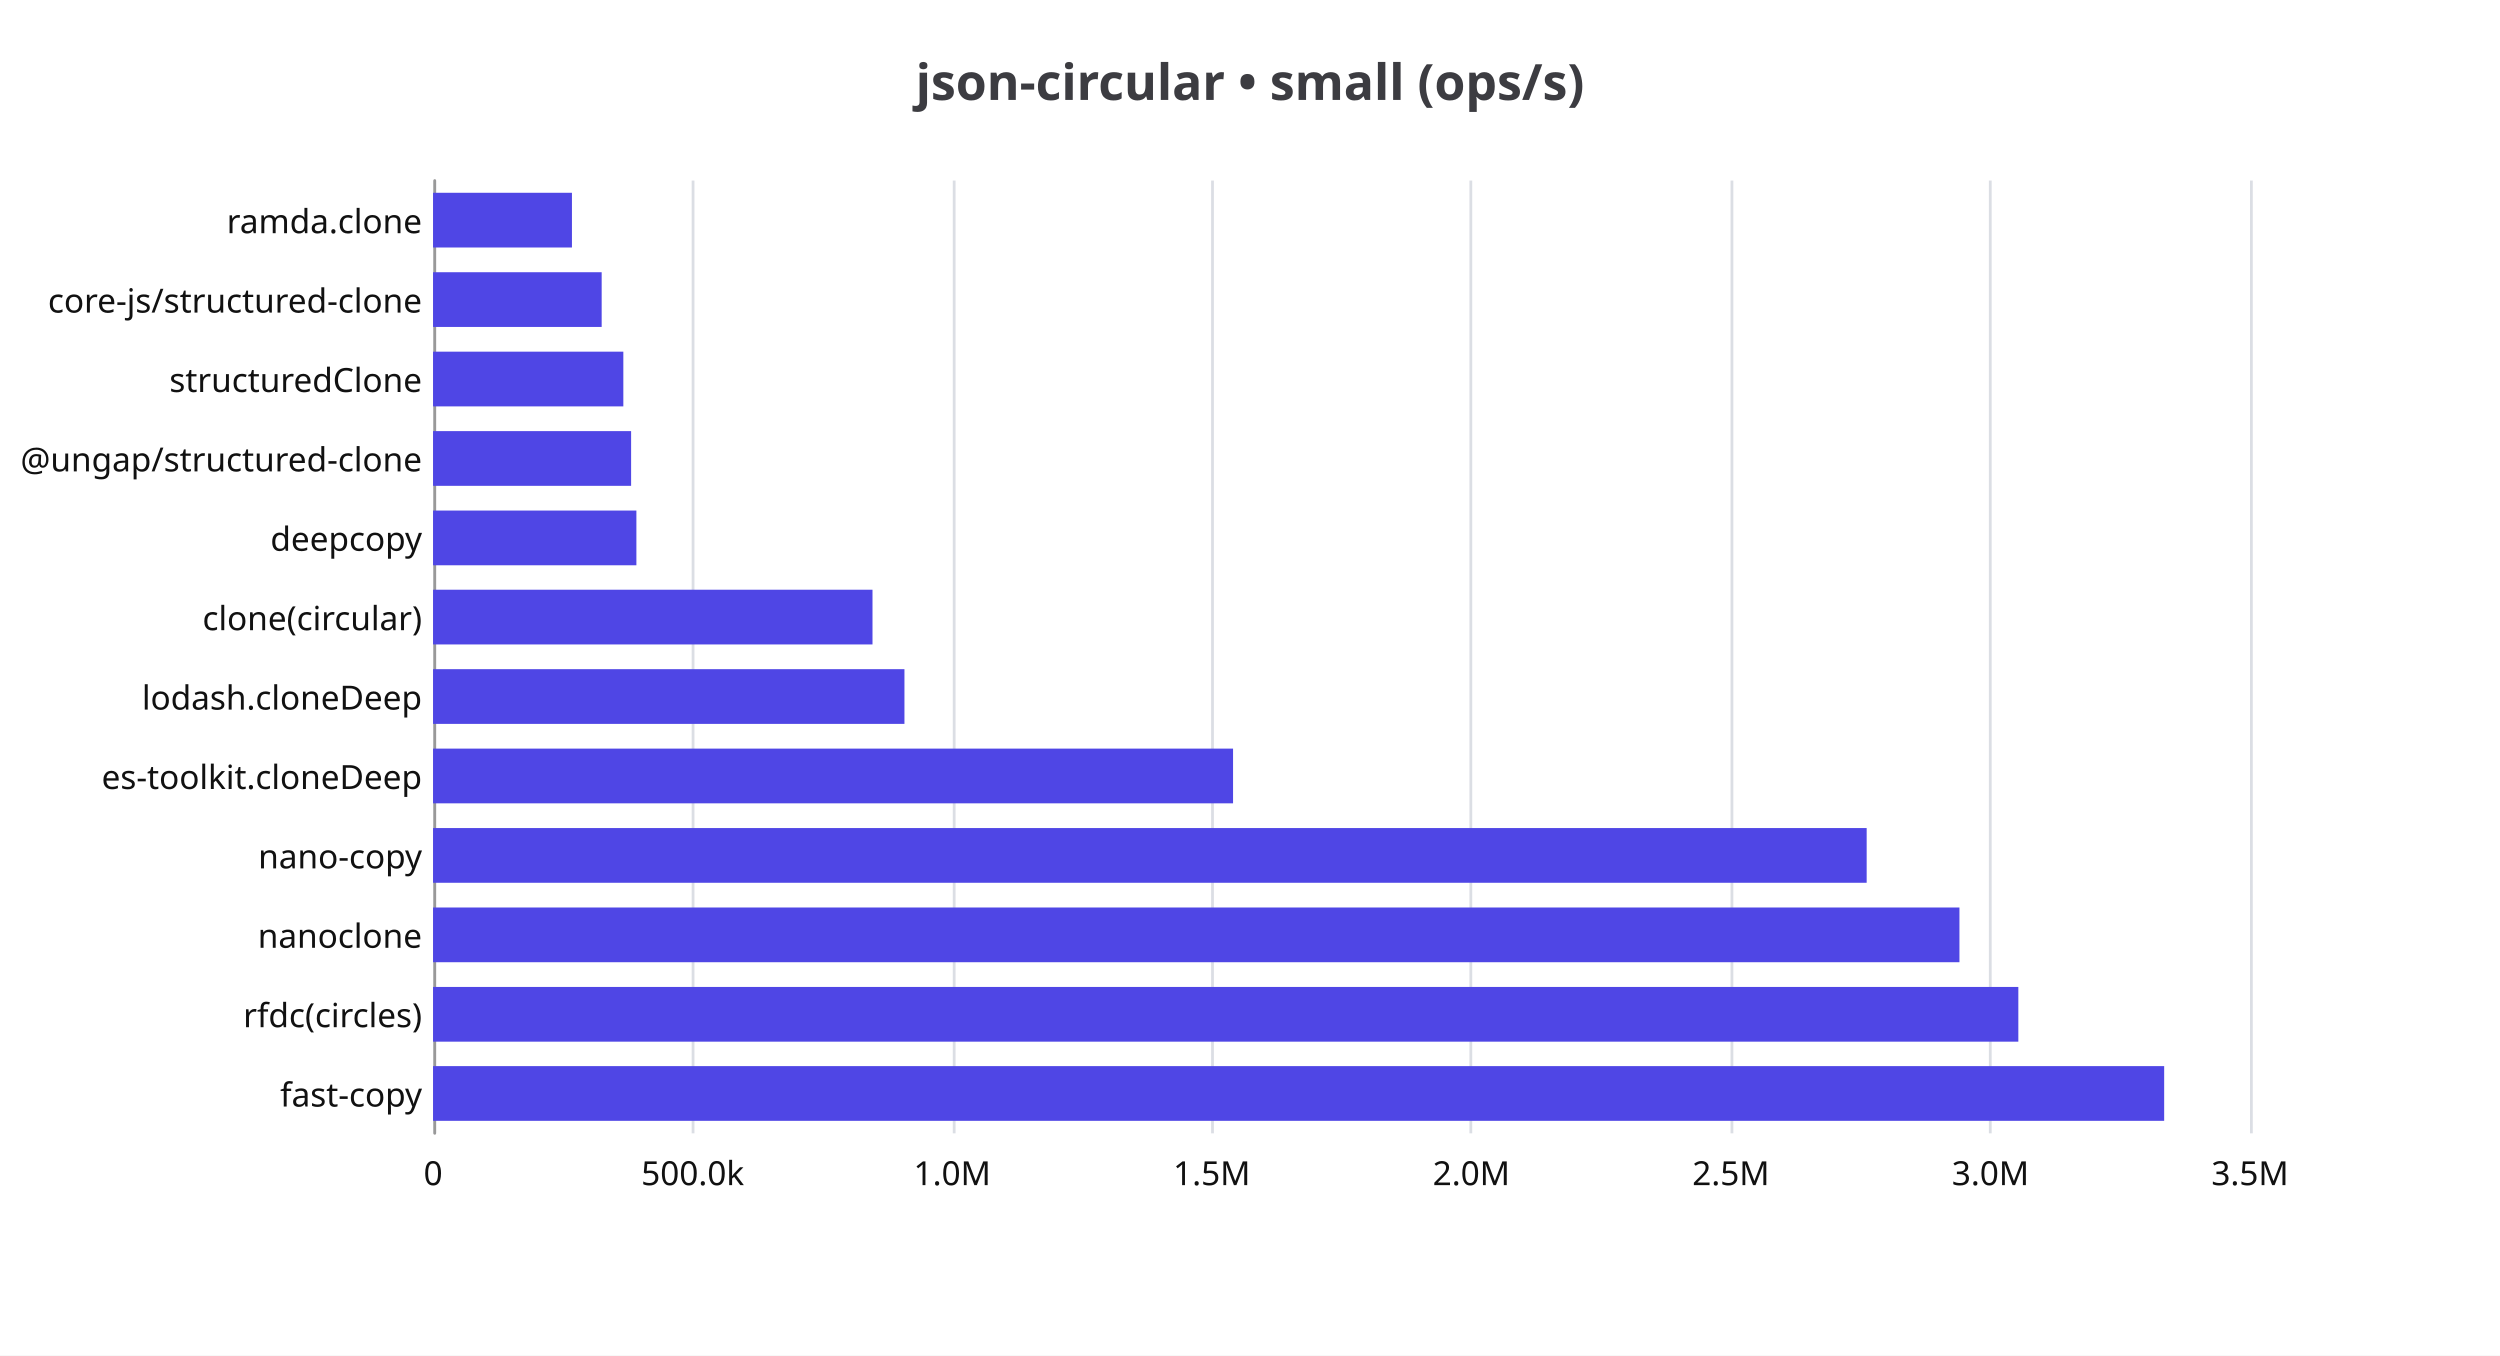
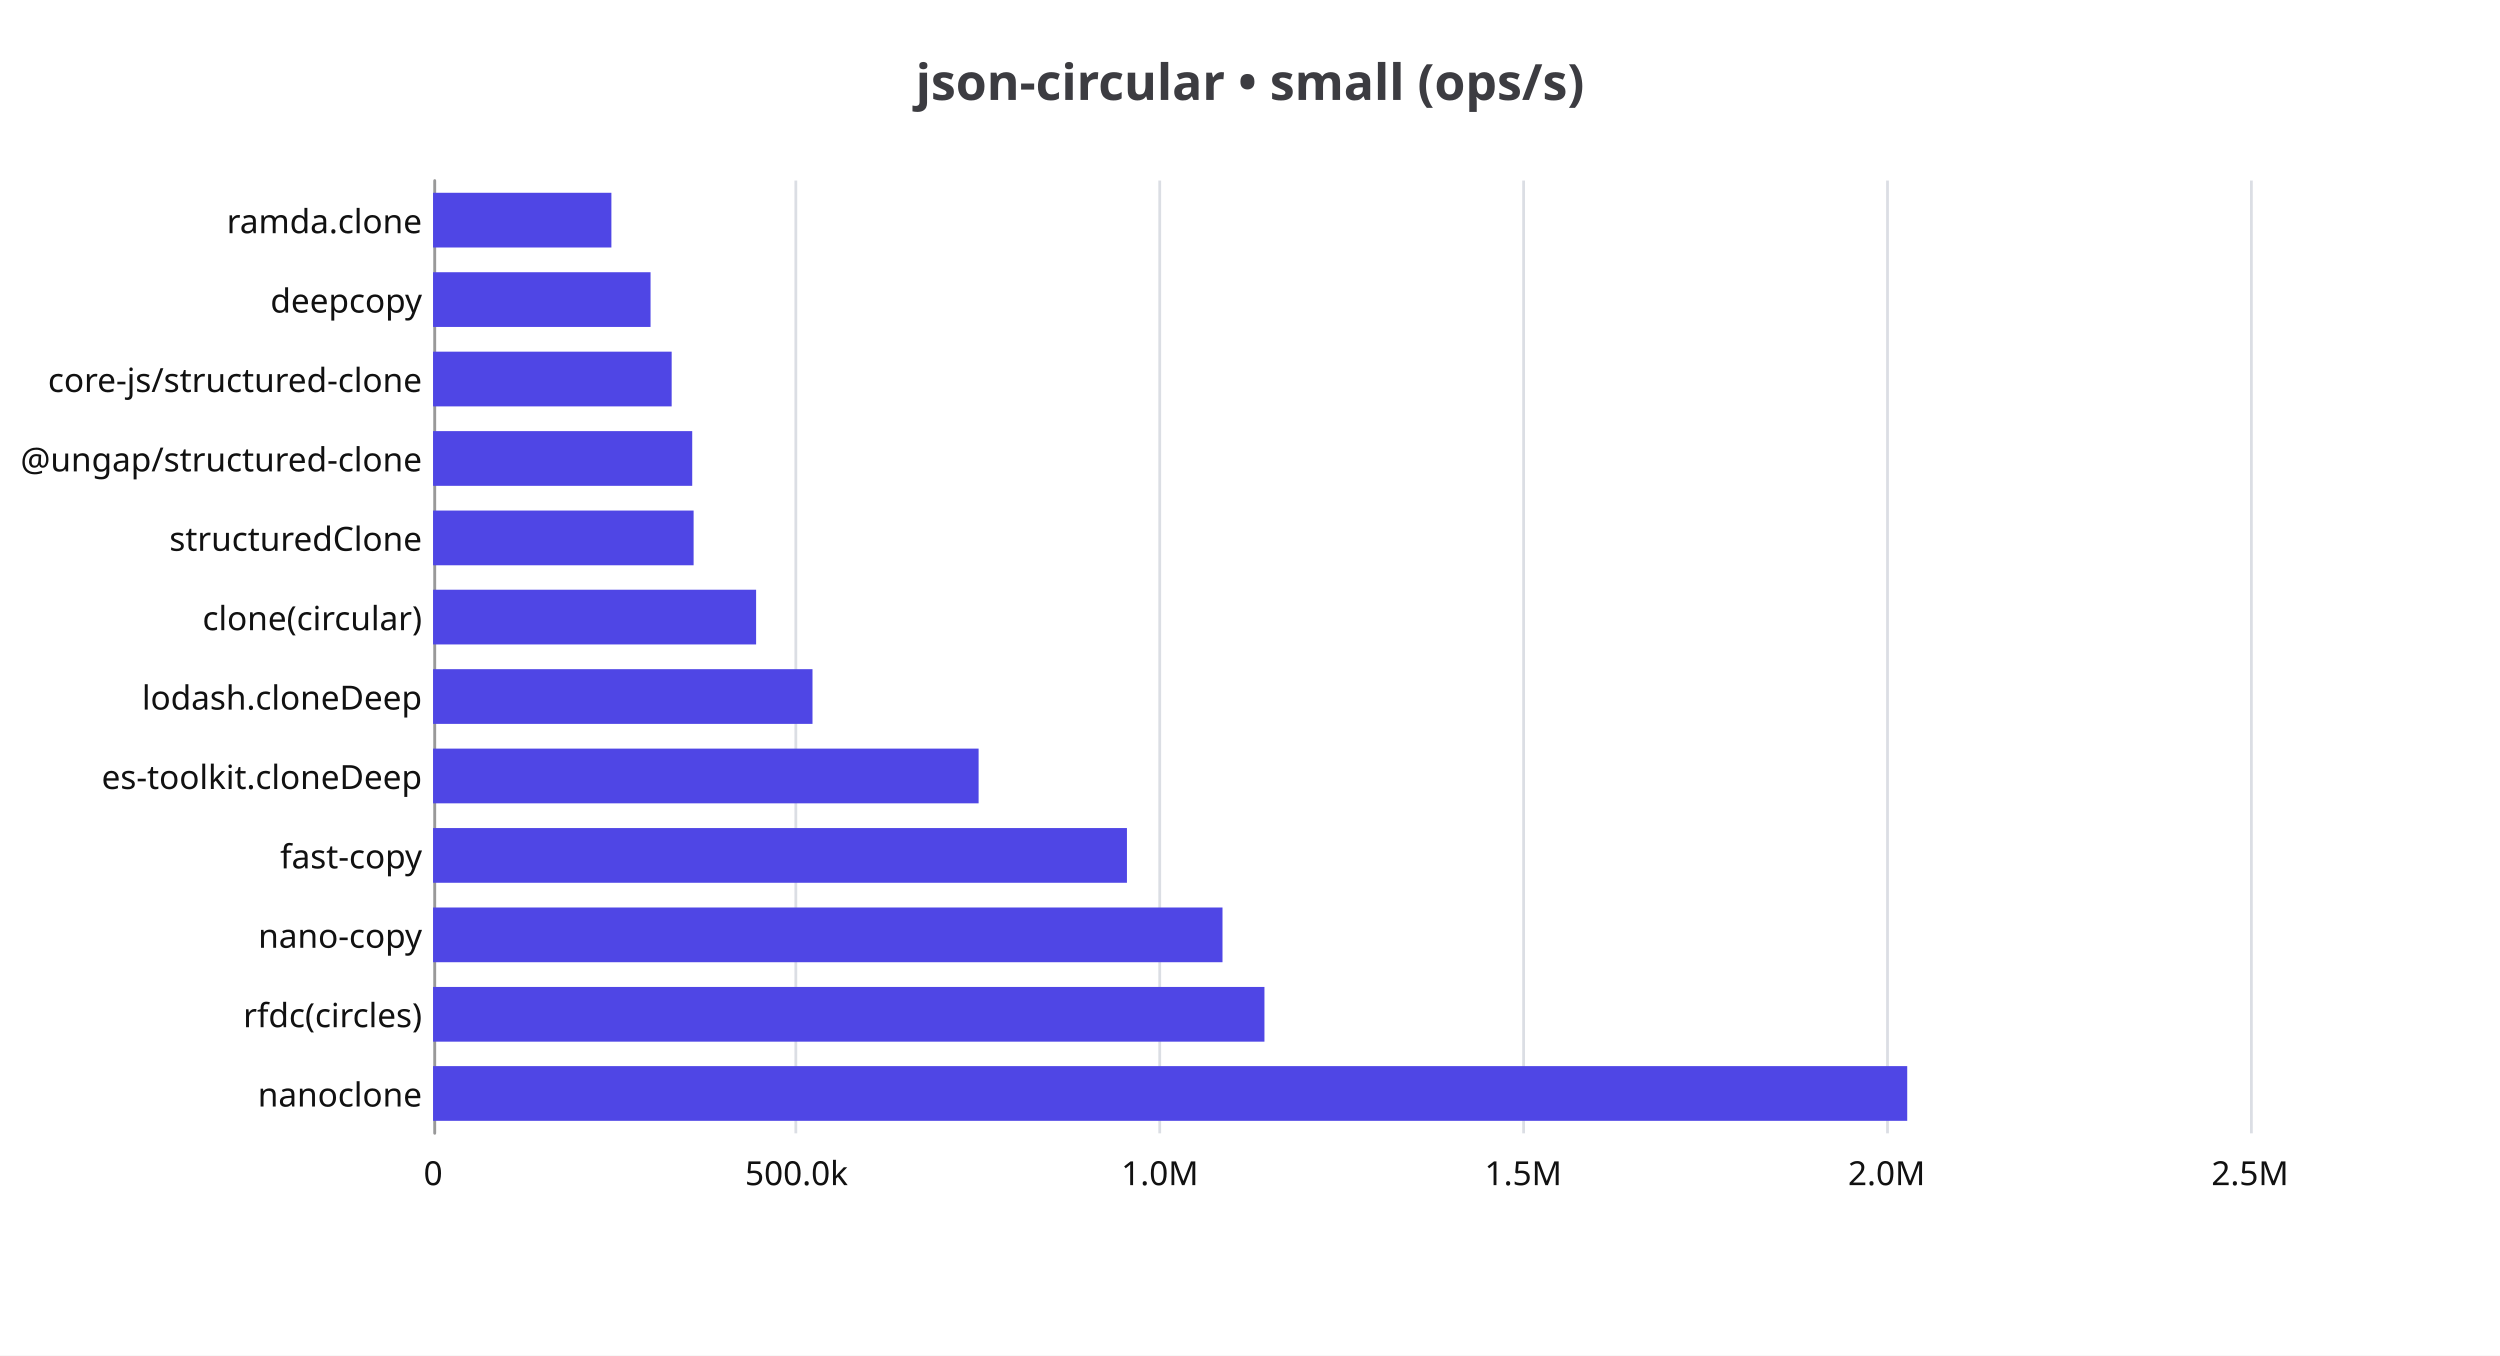
<svg xmlns="http://www.w3.org/2000/svg" width="900" height="488" version="1.1" baseProfile="full" viewBox="0 0 900 488">
  <rect width="900" height="488" x="0" y="0" fill="#ffffff" />
  <path d="M156.5 65L156.5 408" fill="none" pointer-events="visible" stroke="#dbdee4" class="zr2-cls-4" />
-   <path d="M249.5 65L249.5 408" fill="none" pointer-events="visible" stroke="#dbdee4" class="zr2-cls-4" />
-   <path d="M343.5 65L343.5 408" fill="none" pointer-events="visible" stroke="#dbdee4" class="zr2-cls-4" />
-   <path d="M436.5 65L436.5 408" fill="none" pointer-events="visible" stroke="#dbdee4" class="zr2-cls-4" />
-   <path d="M529.5 65L529.5 408" fill="none" pointer-events="visible" stroke="#dbdee4" class="zr2-cls-4" />
-   <path d="M623.5 65L623.5 408" fill="none" pointer-events="visible" stroke="#dbdee4" class="zr2-cls-4" />
-   <path d="M716.5 65L716.5 408" fill="none" pointer-events="visible" stroke="#dbdee4" class="zr2-cls-4" />
+   <path d="M286.5 65L286.5 408" fill="none" pointer-events="visible" stroke="#dbdee4" class="zr2-cls-4" />
+   <path d="M417.5 65L417.5 408" fill="none" pointer-events="visible" stroke="#dbdee4" class="zr2-cls-4" />
+   <path d="M548.5 65L548.5 408" fill="none" pointer-events="visible" stroke="#dbdee4" class="zr2-cls-4" />
+   <path d="M679.5 65L679.5 408" fill="none" pointer-events="visible" stroke="#dbdee4" class="zr2-cls-4" />
  <path d="M810.5 65L810.5 408" fill="none" pointer-events="visible" stroke="#dbdee4" class="zr2-cls-4" />
  <path d="M156.5 408L156.5 65" fill="none" pointer-events="visible" stroke="#999" stroke-linecap="round" class="zr2-cls-4" />
-   <text dominant-baseline="central" text-anchor="end" style="font-size:12px;font-family:Microsoft YaHei;" xml:space="preserve" transform="translate(151.92 393.7083)" fill="#111">    fast-copy</text>
+   <text dominant-baseline="central" text-anchor="end" style="font-size:12px;font-family:Microsoft YaHei;" xml:space="preserve" transform="translate(151.92 393.7083)" fill="#111">    nanoclone</text>
  <text dominant-baseline="central" text-anchor="end" style="font-size:12px;font-family:Microsoft YaHei;" xml:space="preserve" transform="translate(151.92 365.125)" fill="#111">    rfdc(circles)</text>
-   <text dominant-baseline="central" text-anchor="end" style="font-size:12px;font-family:Microsoft YaHei;" xml:space="preserve" transform="translate(151.92 336.5417)" fill="#111">    nanoclone</text>
-   <text dominant-baseline="central" text-anchor="end" style="font-size:12px;font-family:Microsoft YaHei;" xml:space="preserve" transform="translate(151.92 307.9583)" fill="#111">    nano-copy</text>
+   <text dominant-baseline="central" text-anchor="end" style="font-size:12px;font-family:Microsoft YaHei;" xml:space="preserve" transform="translate(151.92 336.5417)" fill="#111">    nano-copy</text>
+   <text dominant-baseline="central" text-anchor="end" style="font-size:12px;font-family:Microsoft YaHei;" xml:space="preserve" transform="translate(151.92 307.9583)" fill="#111">    fast-copy</text>
  <text dominant-baseline="central" text-anchor="end" style="font-size:12px;font-family:Microsoft YaHei;" xml:space="preserve" transform="translate(151.92 279.375)" fill="#111">    es-toolkit.cloneDeep</text>
  <text dominant-baseline="central" text-anchor="end" style="font-size:12px;font-family:Microsoft YaHei;" xml:space="preserve" transform="translate(151.92 250.7917)" fill="#111">    lodash.cloneDeep</text>
  <text dominant-baseline="central" text-anchor="end" style="font-size:12px;font-family:Microsoft YaHei;" xml:space="preserve" transform="translate(151.92 222.2083)" fill="#111">    clone(circular)</text>
-   <text dominant-baseline="central" text-anchor="end" style="font-size:12px;font-family:Microsoft YaHei;" xml:space="preserve" transform="translate(151.92 193.625)" fill="#111">    deepcopy</text>
+   <text dominant-baseline="central" text-anchor="end" style="font-size:12px;font-family:Microsoft YaHei;" xml:space="preserve" transform="translate(151.92 193.625)" fill="#111">    structuredClone</text>
  <text dominant-baseline="central" text-anchor="end" style="font-size:12px;font-family:Microsoft YaHei;" xml:space="preserve" transform="translate(151.92 165.0417)" fill="#111">    @ungap/structured-clone</text>
-   <text dominant-baseline="central" text-anchor="end" style="font-size:12px;font-family:Microsoft YaHei;" xml:space="preserve" transform="translate(151.92 136.4583)" fill="#111">    structuredClone</text>
-   <text dominant-baseline="central" text-anchor="end" style="font-size:12px;font-family:Microsoft YaHei;" xml:space="preserve" transform="translate(151.92 107.875)" fill="#111">    core-js/structured-clone</text>
+   <text dominant-baseline="central" text-anchor="end" style="font-size:12px;font-family:Microsoft YaHei;" xml:space="preserve" transform="translate(151.92 136.4583)" fill="#111">    core-js/structured-clone</text>
+   <text dominant-baseline="central" text-anchor="end" style="font-size:12px;font-family:Microsoft YaHei;" xml:space="preserve" transform="translate(151.92 107.875)" fill="#111">    deepcopy</text>
  <text dominant-baseline="central" text-anchor="end" style="font-size:12px;font-family:Microsoft YaHei;" xml:space="preserve" transform="translate(151.92 79.2917)" fill="#111">    ramda.clone</text>
  <text dominant-baseline="central" text-anchor="middle" style="font-size:12px;font-family:Microsoft YaHei;" y="6" transform="translate(155.92 416)" fill="#111">0</text>
-   <text dominant-baseline="central" text-anchor="middle" style="font-size:12px;font-family:Microsoft YaHei;" y="6" transform="translate(249.36 416)" fill="#111">500.0k</text>
-   <text dominant-baseline="central" text-anchor="middle" style="font-size:12px;font-family:Microsoft YaHei;" y="6" transform="translate(342.8 416)" fill="#111">1.0M</text>
-   <text dominant-baseline="central" text-anchor="middle" style="font-size:12px;font-family:Microsoft YaHei;" y="6" transform="translate(436.24 416)" fill="#111">1.5M</text>
-   <text dominant-baseline="central" text-anchor="middle" style="font-size:12px;font-family:Microsoft YaHei;" y="6" transform="translate(529.68 416)" fill="#111">2.0M</text>
-   <text dominant-baseline="central" text-anchor="middle" style="font-size:12px;font-family:Microsoft YaHei;" y="6" transform="translate(623.12 416)" fill="#111">2.5M</text>
-   <text dominant-baseline="central" text-anchor="middle" style="font-size:12px;font-family:Microsoft YaHei;" y="6" transform="translate(716.56 416)" fill="#111">3.0M</text>
-   <text dominant-baseline="central" text-anchor="middle" style="font-size:12px;font-family:Microsoft YaHei;" y="6" transform="translate(810 416)" fill="#111">3.5M</text>
-   <path d="M155.9 383.8l623.2 0l0 19.7l-623.2 0Z" fill="#4F46E5" ecmeta_series_index="0" ecmeta_data_index="0" ecmeta_ssr_type="chart" class="zr2-cls-5" />
-   <path d="M155.9 355.3l570.7 0l0 19.7l-570.7 0Z" fill="#4F46E5" ecmeta_series_index="0" ecmeta_data_index="1" ecmeta_ssr_type="chart" class="zr2-cls-5" />
-   <path d="M155.9 326.7l549.5 0l0 19.7l-549.5 0Z" fill="#4F46E5" ecmeta_series_index="0" ecmeta_data_index="2" ecmeta_ssr_type="chart" class="zr2-cls-5" />
-   <path d="M155.9 298.1l516.1 0l0 19.7l-516.1 0Z" fill="#4F46E5" ecmeta_series_index="0" ecmeta_data_index="3" ecmeta_ssr_type="chart" class="zr2-cls-5" />
-   <path d="M155.9 269.5l288 0l0 19.7l-288 0Z" fill="#4F46E5" ecmeta_series_index="0" ecmeta_data_index="4" ecmeta_ssr_type="chart" class="zr2-cls-5" />
-   <path d="M155.9 240.9l169.7 0l0 19.7l-169.7 0Z" fill="#4F46E5" ecmeta_series_index="0" ecmeta_data_index="5" ecmeta_ssr_type="chart" class="zr2-cls-5" />
-   <path d="M155.9 212.3l158.2 0l0 19.7l-158.2 0Z" fill="#4F46E5" ecmeta_series_index="0" ecmeta_data_index="6" ecmeta_ssr_type="chart" class="zr2-cls-5" />
-   <path d="M155.9 183.8l73.2 0l0 19.7l-73.2 0Z" fill="#4F46E5" ecmeta_series_index="0" ecmeta_data_index="7" ecmeta_ssr_type="chart" class="zr2-cls-5" />
-   <path d="M155.9 155.2l71.3 0l0 19.7l-71.3 0Z" fill="#4F46E5" ecmeta_series_index="0" ecmeta_data_index="8" ecmeta_ssr_type="chart" class="zr2-cls-5" />
-   <path d="M155.9 126.6l68.5 0l0 19.7l-68.5 0Z" fill="#4F46E5" ecmeta_series_index="0" ecmeta_data_index="9" ecmeta_ssr_type="chart" class="zr2-cls-5" />
-   <path d="M155.9 98l60.7 0l0 19.7l-60.7 0Z" fill="#4F46E5" ecmeta_series_index="0" ecmeta_data_index="10" ecmeta_ssr_type="chart" class="zr2-cls-5" />
-   <path d="M155.9 69.4l50 0l0 19.7l-50 0Z" fill="#4F46E5" ecmeta_series_index="0" ecmeta_data_index="11" ecmeta_ssr_type="chart" class="zr2-cls-5" />
+   <text dominant-baseline="central" text-anchor="middle" style="font-size:12px;font-family:Microsoft YaHei;" y="6" transform="translate(286.736 416)" fill="#111">500.0k</text>
+   <text dominant-baseline="central" text-anchor="middle" style="font-size:12px;font-family:Microsoft YaHei;" y="6" transform="translate(417.552 416)" fill="#111">1.0M</text>
+   <text dominant-baseline="central" text-anchor="middle" style="font-size:12px;font-family:Microsoft YaHei;" y="6" transform="translate(548.368 416)" fill="#111">1.5M</text>
+   <text dominant-baseline="central" text-anchor="middle" style="font-size:12px;font-family:Microsoft YaHei;" y="6" transform="translate(679.184 416)" fill="#111">2.0M</text>
+   <text dominant-baseline="central" text-anchor="middle" style="font-size:12px;font-family:Microsoft YaHei;" y="6" transform="translate(810 416)" fill="#111">2.5M</text>
+   <path d="M155.9 383.8l530.7 0l0 19.7l-530.7 0Z" fill="#4F46E5" ecmeta_series_index="0" ecmeta_data_index="0" ecmeta_ssr_type="chart" class="zr2-cls-5" />
+   <path d="M155.9 355.3l299.3 0l0 19.7l-299.3 0Z" fill="#4F46E5" ecmeta_series_index="0" ecmeta_data_index="1" ecmeta_ssr_type="chart" class="zr2-cls-5" />
+   <path d="M155.9 326.7l284.2 0l0 19.7l-284.2 0Z" fill="#4F46E5" ecmeta_series_index="0" ecmeta_data_index="2" ecmeta_ssr_type="chart" class="zr2-cls-5" />
+   <path d="M155.9 298.1l249.8 0l0 19.7l-249.8 0Z" fill="#4F46E5" ecmeta_series_index="0" ecmeta_data_index="3" ecmeta_ssr_type="chart" class="zr2-cls-5" />
+   <path d="M155.9 269.5l196.4 0l0 19.7l-196.4 0Z" fill="#4F46E5" ecmeta_series_index="0" ecmeta_data_index="4" ecmeta_ssr_type="chart" class="zr2-cls-5" />
+   <path d="M155.9 240.9l136.6 0l0 19.7l-136.6 0Z" fill="#4F46E5" ecmeta_series_index="0" ecmeta_data_index="5" ecmeta_ssr_type="chart" class="zr2-cls-5" />
+   <path d="M155.9 212.3l116.3 0l0 19.7l-116.3 0Z" fill="#4F46E5" ecmeta_series_index="0" ecmeta_data_index="6" ecmeta_ssr_type="chart" class="zr2-cls-5" />
+   <path d="M155.9 183.8l93.8 0l0 19.7l-93.8 0Z" fill="#4F46E5" ecmeta_series_index="0" ecmeta_data_index="7" ecmeta_ssr_type="chart" class="zr2-cls-5" />
+   <path d="M155.9 155.2l93.3 0l0 19.7l-93.3 0Z" fill="#4F46E5" ecmeta_series_index="0" ecmeta_data_index="8" ecmeta_ssr_type="chart" class="zr2-cls-5" />
+   <path d="M155.9 126.6l85.9 0l0 19.7l-85.9 0Z" fill="#4F46E5" ecmeta_series_index="0" ecmeta_data_index="9" ecmeta_ssr_type="chart" class="zr2-cls-5" />
+   <path d="M155.9 98l78.3 0l0 19.7l-78.3 0Z" fill="#4F46E5" ecmeta_series_index="0" ecmeta_data_index="10" ecmeta_ssr_type="chart" class="zr2-cls-5" />
+   <path d="M155.9 69.4l64.2 0l0 19.7l-64.2 0Z" fill="#4F46E5" ecmeta_series_index="0" ecmeta_data_index="11" ecmeta_ssr_type="chart" class="zr2-cls-5" />
  <path d="M-118.6 -5l237.2 0l0 28l-237.2 0Z" transform="translate(450 20)" fill="rgb(0,0,0)" fill-opacity="0" stroke="#3c3c41" stroke-width="0" class="zr2-cls-4" />
  <text dominant-baseline="central" text-anchor="middle" style="font-size:18px;font-family:Microsoft YaHei;font-weight:bold;" xml:space="preserve" y="9" transform="translate(450 20)" fill="#3c3c41">json-circular • small (ops/s)</text>
  <style>
.zr2-cls-4:hover {
pointer-events:none;
}
.zr2-cls-5:hover {
cursor:pointer;
fill:rgba(86,77,251,1);
}



</style>
</svg>
